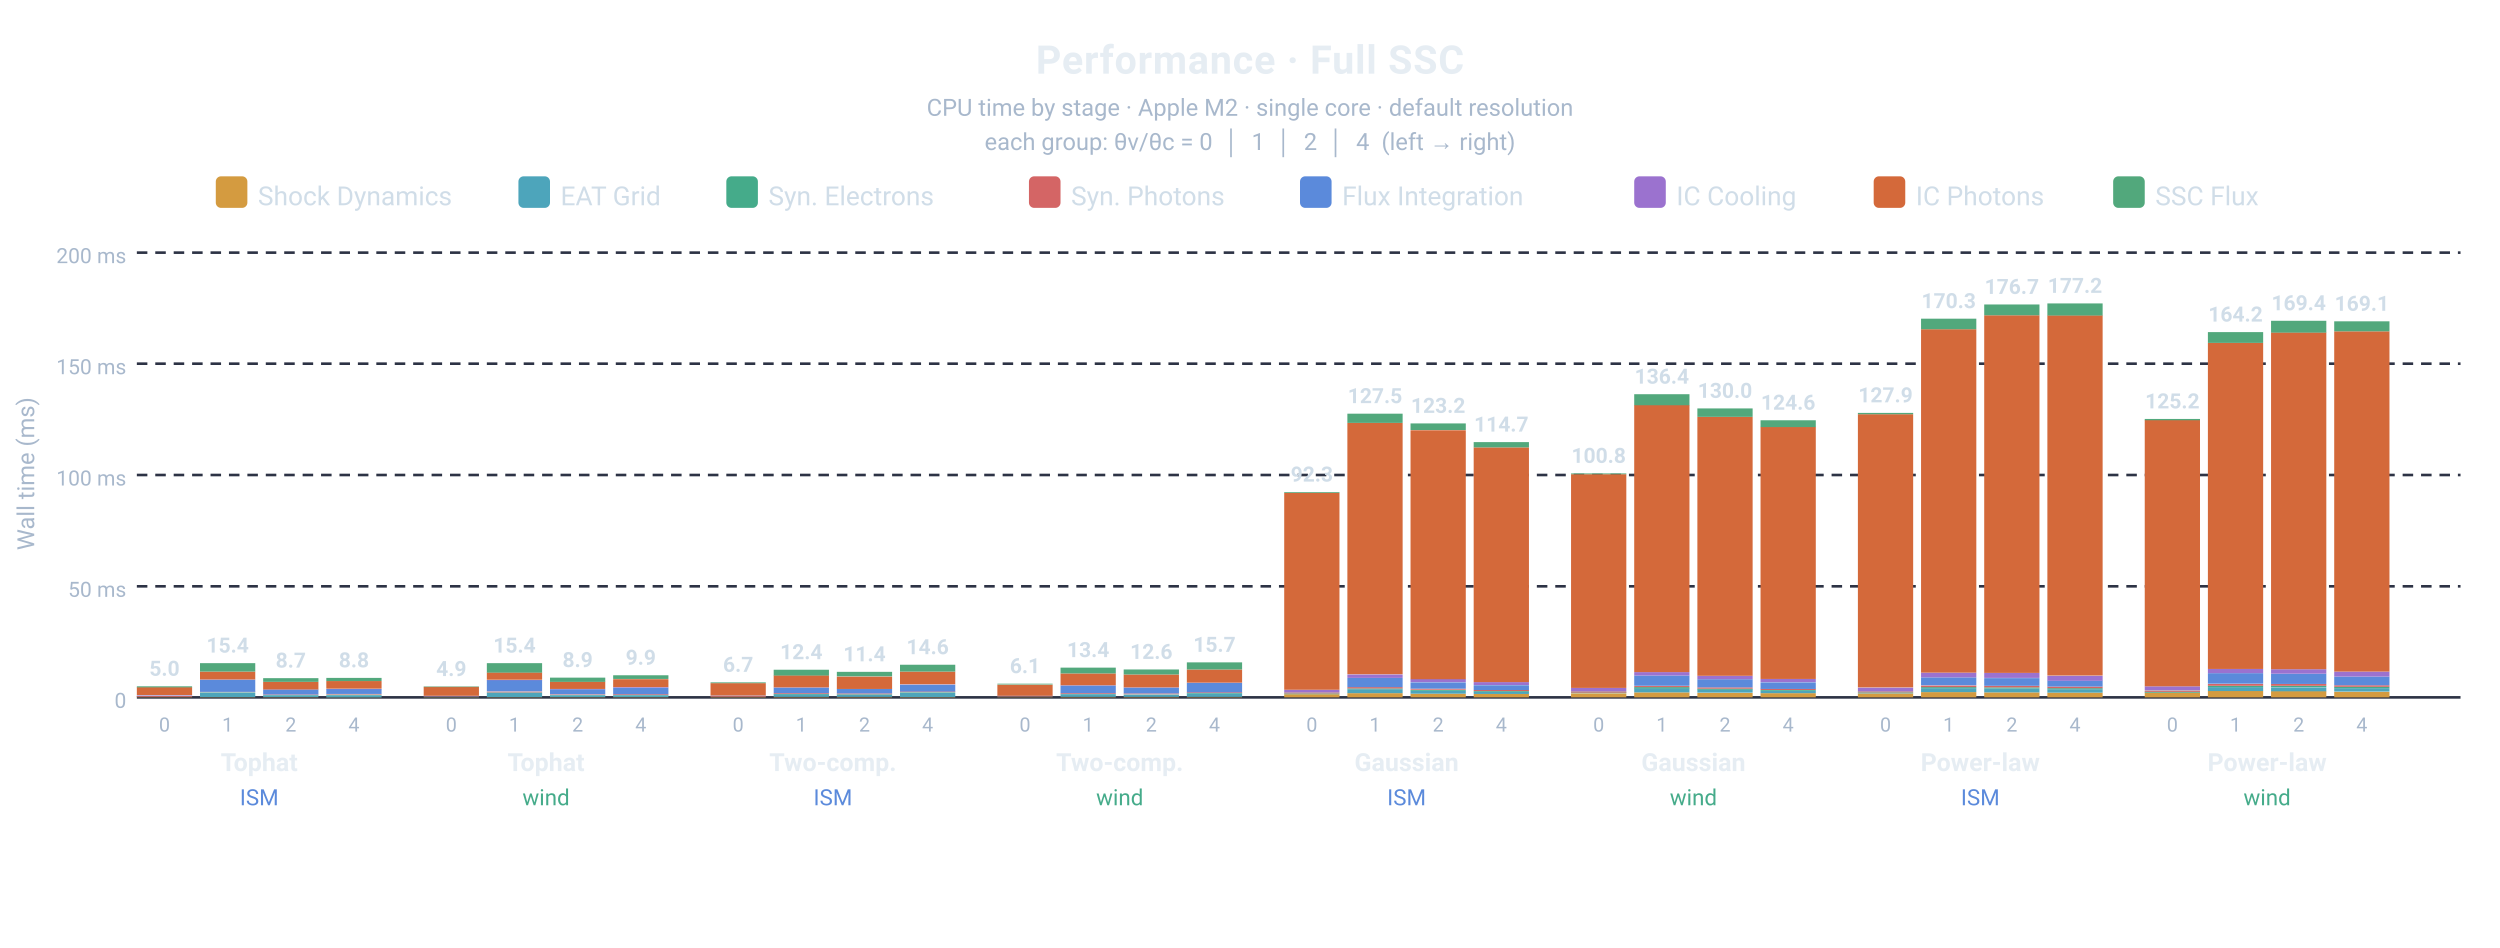
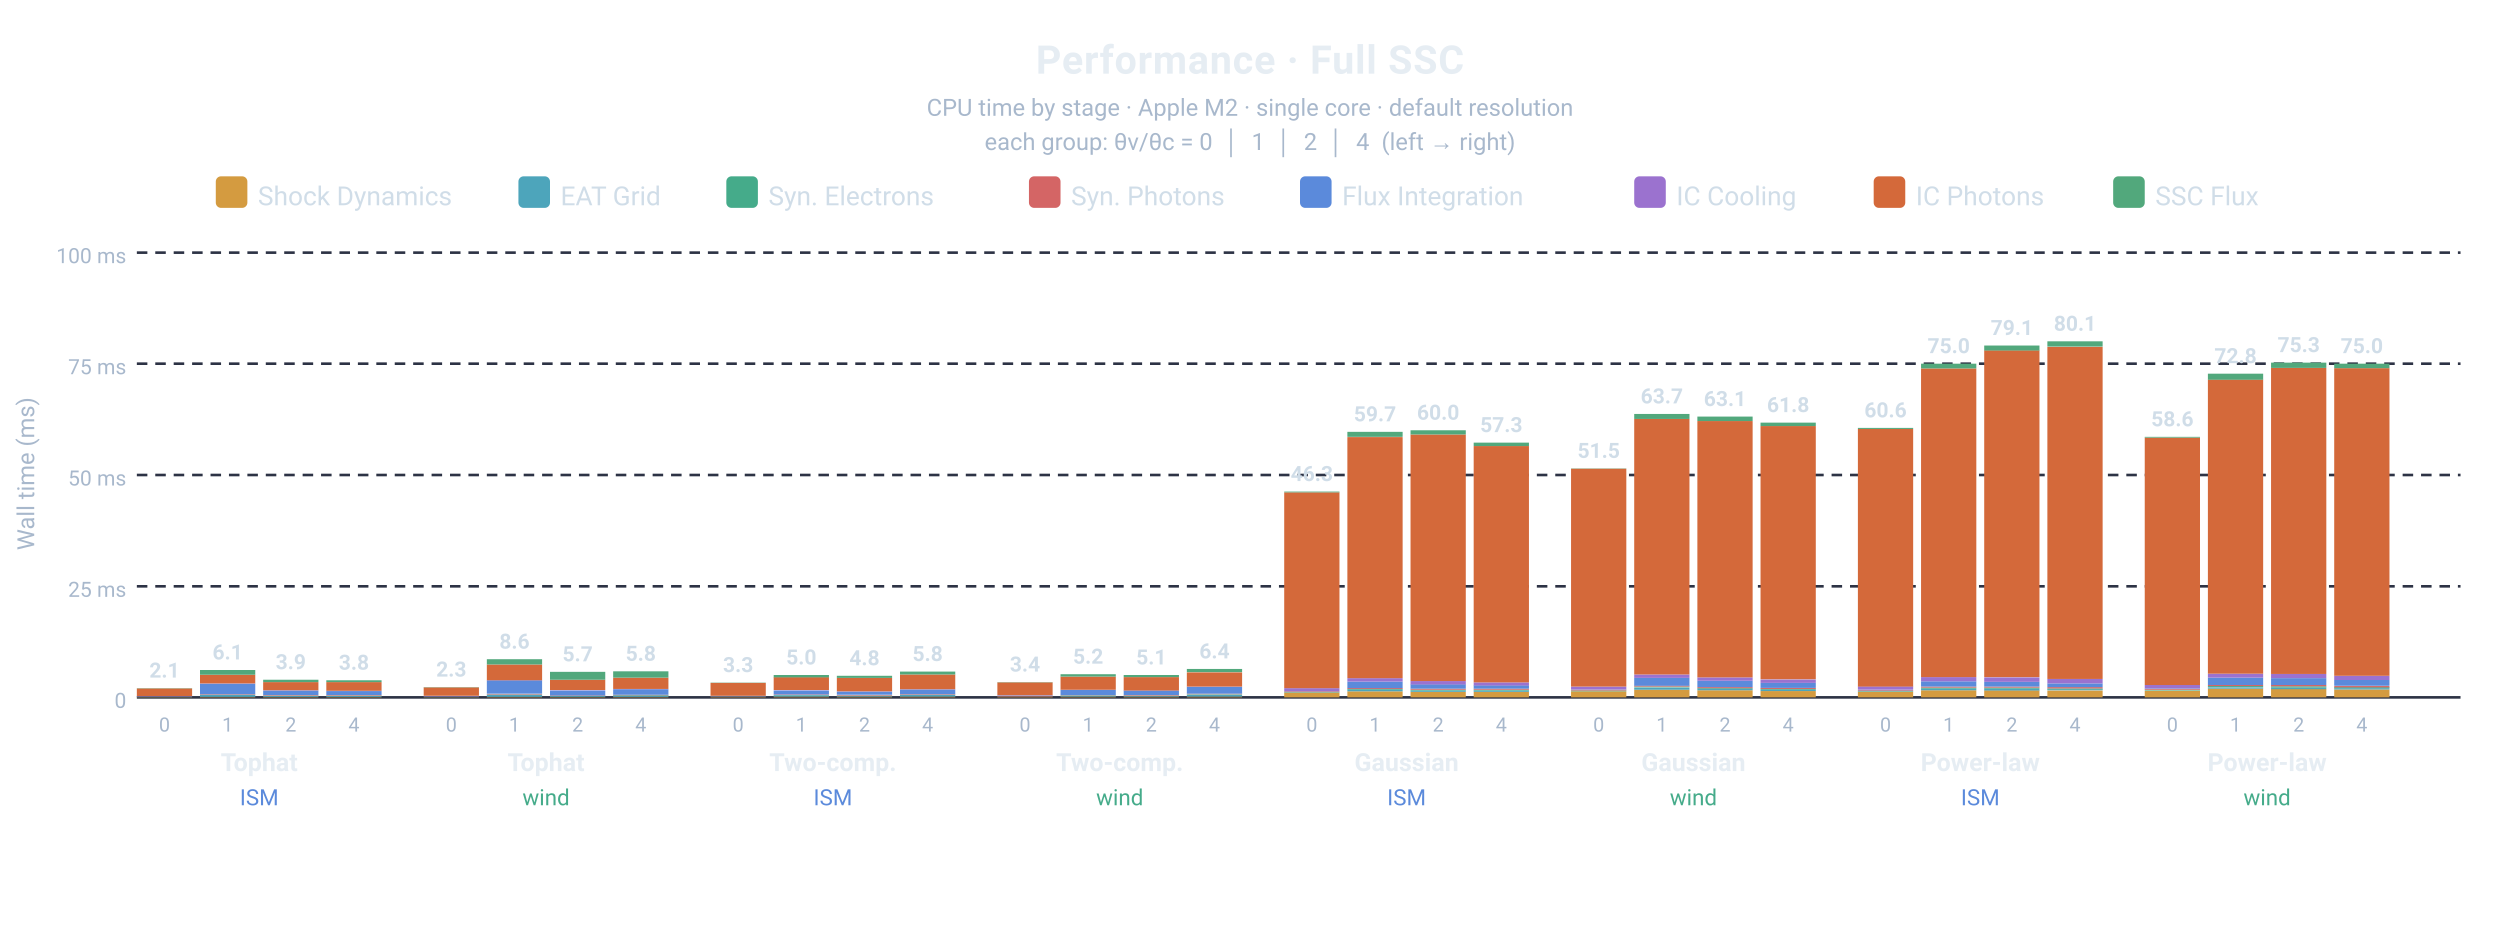
<svg xmlns="http://www.w3.org/2000/svg" viewBox="0 0 950 360" font-family="-apple-system, 'Segoe UI', Roboto, 'Helvetica Neue', Arial, sans-serif">
  <style>
    .cp { fill: #E6EDF3; }
    .cs { fill: #A8B8CC; }
    .cb { fill: #D0DDE8; }
    .mi { fill: #5B8ADB; }
    .mw { fill: #45AB8A; }
    .gl { stroke: #2D3345; fill: none; }
  </style>
  <rect width="950" height="360" fill="transparent" rx="12" />
  <text x="475" y="28" text-anchor="middle" font-size="15" font-weight="700" class="cp" letter-spacing="0.3">Performance · Full SSC</text>
  <text x="475" y="44" text-anchor="middle" font-size="9" class="cs">CPU time by stage · Apple M2 · single core · default resolution</text>
  <text x="475" y="57" text-anchor="middle" font-size="9" class="cs">each group: θv/θc = 0 │ 1 │ 2 │ 4 (left → right)</text>
  <rect x="82" y="67" width="12" height="12" rx="2" fill="#D49B40" />
  <text x="98" y="78" font-size="10" class="cb">Shock Dynamics</text>
  <rect x="197" y="67" width="12" height="12" rx="2" fill="#4DA5BB" />
  <text x="213" y="78" font-size="10" class="cb">EAT Grid</text>
  <rect x="276" y="67" width="12" height="12" rx="2" fill="#45AB8A" />
  <text x="292" y="78" font-size="10" class="cb">Syn. Electrons</text>
  <rect x="391" y="67" width="12" height="12" rx="2" fill="#D46565" />
  <text x="407" y="78" font-size="10" class="cb">Syn. Photons</text>
  <rect x="494" y="67" width="12" height="12" rx="2" fill="#5B8ADB" />
  <text x="510" y="78" font-size="10" class="cb">Flux Integration</text>
  <rect x="621" y="67" width="12" height="12" rx="2" fill="#9B72CF" />
  <text x="637" y="78" font-size="10" class="cb">IC Cooling</text>
  <rect x="712" y="67" width="12" height="12" rx="2" fill="#D4693A" />
  <text x="728" y="78" font-size="10" class="cb">IC Photons</text>
  <rect x="803" y="67" width="12" height="12" rx="2" fill="#52A87C" />
  <text x="819" y="78" font-size="10" class="cb">SSC Flux</text>
  <line x1="52" y1="265" x2="935" y2="265" class="gl" stroke-width="1" />
  <line x1="52" y1="222.8" x2="935" y2="222.8" class="gl" stroke-width="1" stroke-dasharray="4,3" />
-   <text x="48" y="226.8" text-anchor="end" font-size="8" class="cs">50 ms</text>
+   <text x="48" y="226.8" text-anchor="end" font-size="8" class="cs">25 ms</text>
  <line x1="52" y1="180.5" x2="935" y2="180.5" class="gl" stroke-width="1" stroke-dasharray="4,3" />
-   <text x="48" y="184.5" text-anchor="end" font-size="8" class="cs">100 ms</text>
+   <text x="48" y="184.5" text-anchor="end" font-size="8" class="cs">50 ms</text>
  <line x1="52" y1="138.2" x2="935" y2="138.2" class="gl" stroke-width="1" stroke-dasharray="4,3" />
-   <text x="48" y="142.2" text-anchor="end" font-size="8" class="cs">150 ms</text>
+   <text x="48" y="142.2" text-anchor="end" font-size="8" class="cs">75 ms</text>
  <line x1="52" y1="96.0" x2="935" y2="96.0" class="gl" stroke-width="1" stroke-dasharray="4,3" />
-   <text x="48" y="100.0" text-anchor="end" font-size="8" class="cs">200 ms</text>
+   <text x="48" y="100.0" text-anchor="end" font-size="8" class="cs">100 ms</text>
  <text x="48" y="269" text-anchor="end" font-size="8" class="cs">0</text>
  <rect x="52.0" y="264.9" width="21" height="0.1" fill="#D49B40" />
  <rect x="52.0" y="264.9" width="21" height="0.0" fill="#4DA5BB" />
-   <rect x="52.0" y="264.7" width="21" height="0.1" fill="#45AB8A" />
-   <rect x="52.0" y="264.4" width="21" height="0.4" fill="#D46565" />
-   <rect x="52.0" y="264.3" width="21" height="0.1" fill="#5B8ADB" />
-   <rect x="52.0" y="264.2" width="21" height="0.1" fill="#9B72CF" />
-   <rect x="52.0" y="261.1" width="21" height="3.0" fill="#D4693A" />
-   <rect x="52.0" y="260.8" width="21" height="0.4" fill="#52A87C" />
-   <text x="62.5" y="256.8" text-anchor="middle" font-size="8" font-weight="600" class="cb">5.0</text>
-   <rect x="76.0" y="264.9" width="21" height="0.1" fill="#D49B40" />
-   <rect x="76.0" y="263.2" width="21" height="1.7" fill="#4DA5BB" />
-   <rect x="76.0" y="263.1" width="21" height="0.1" fill="#45AB8A" />
-   <rect x="76.0" y="262.8" width="21" height="0.2" fill="#D46565" />
-   <rect x="76.0" y="258.3" width="21" height="4.6" fill="#5B8ADB" />
-   <rect x="76.0" y="258.2" width="21" height="0.1" fill="#9B72CF" />
-   <rect x="76.0" y="255.2" width="21" height="3.0" fill="#D4693A" />
-   <rect x="76.0" y="252.0" width="21" height="3.2" fill="#52A87C" />
-   <text x="86.5" y="248.0" text-anchor="middle" font-size="8" font-weight="600" class="cb">15.4</text>
-   <rect x="100.0" y="264.9" width="21" height="0.1" fill="#D49B40" />
-   <rect x="100.0" y="264.2" width="21" height="0.7" fill="#4DA5BB" />
-   <rect x="100.0" y="264.1" width="21" height="0.1" fill="#45AB8A" />
-   <rect x="100.0" y="263.9" width="21" height="0.2" fill="#D46565" />
-   <rect x="100.0" y="262.0" width="21" height="1.9" fill="#5B8ADB" />
-   <rect x="100.0" y="262.0" width="21" height="0.1" fill="#9B72CF" />
-   <rect x="100.0" y="259.1" width="21" height="2.9" fill="#D4693A" />
-   <rect x="100.0" y="257.7" width="21" height="1.4" fill="#52A87C" />
-   <text x="110.5" y="253.7" text-anchor="middle" font-size="8" font-weight="600" class="cb">8.7</text>
-   <rect x="124.0" y="264.9" width="21" height="0.1" fill="#D49B40" />
-   <rect x="124.0" y="264.2" width="21" height="0.8" fill="#4DA5BB" />
-   <rect x="124.0" y="264.0" width="21" height="0.2" fill="#45AB8A" />
-   <rect x="124.0" y="263.7" width="21" height="0.2" fill="#D46565" />
-   <rect x="124.0" y="261.8" width="21" height="1.9" fill="#5B8ADB" />
-   <rect x="124.0" y="261.8" width="21" height="0.1" fill="#9B72CF" />
-   <rect x="124.0" y="258.8" width="21" height="2.9" fill="#D4693A" />
-   <rect x="124.0" y="257.6" width="21" height="1.2" fill="#52A87C" />
-   <text x="134.5" y="253.6" text-anchor="middle" font-size="8" font-weight="600" class="cb">8.8</text>
+   <rect x="52.0" y="264.8" width="21" height="0.1" fill="#45AB8A" />
+   <rect x="52.0" y="264.7" width="21" height="0.1" fill="#D46565" />
+   <rect x="52.0" y="264.6" width="21" height="0.1" fill="#5B8ADB" />
+   <rect x="52.0" y="264.5" width="21" height="0.1" fill="#9B72CF" />
+   <rect x="52.0" y="261.6" width="21" height="2.9" fill="#D4693A" />
+   <rect x="52.0" y="261.5" width="21" height="0.1" fill="#52A87C" />
+   <text x="62.5" y="257.5" text-anchor="middle" font-size="8" font-weight="600" class="cb">2.1</text>
+   <rect x="76.0" y="264.8" width="21" height="0.2" fill="#D49B40" />
+   <rect x="76.0" y="264.1" width="21" height="0.7" fill="#4DA5BB" />
+   <rect x="76.0" y="264.0" width="21" height="0.1" fill="#45AB8A" />
+   <rect x="76.0" y="263.8" width="21" height="0.2" fill="#D46565" />
+   <rect x="76.0" y="259.8" width="21" height="4.0" fill="#5B8ADB" />
+   <rect x="76.0" y="259.7" width="21" height="0.1" fill="#9B72CF" />
+   <rect x="76.0" y="256.4" width="21" height="3.3" fill="#D4693A" />
+   <rect x="76.0" y="254.6" width="21" height="1.8" fill="#52A87C" />
+   <text x="86.5" y="250.6" text-anchor="middle" font-size="8" font-weight="600" class="cb">6.1</text>
+   <rect x="100.0" y="264.8" width="21" height="0.2" fill="#D49B40" />
+   <rect x="100.0" y="264.4" width="21" height="0.4" fill="#4DA5BB" />
+   <rect x="100.0" y="264.3" width="21" height="0.1" fill="#45AB8A" />
+   <rect x="100.0" y="264.1" width="21" height="0.2" fill="#D46565" />
+   <rect x="100.0" y="262.4" width="21" height="1.7" fill="#5B8ADB" />
+   <rect x="100.0" y="262.3" width="21" height="0.1" fill="#9B72CF" />
+   <rect x="100.0" y="259.2" width="21" height="3.1" fill="#D4693A" />
+   <rect x="100.0" y="258.3" width="21" height="0.9" fill="#52A87C" />
+   <text x="110.5" y="254.3" text-anchor="middle" font-size="8" font-weight="600" class="cb">3.9</text>
+   <rect x="124.0" y="264.8" width="21" height="0.2" fill="#D49B40" />
+   <rect x="124.0" y="264.4" width="21" height="0.4" fill="#4DA5BB" />
+   <rect x="124.0" y="264.3" width="21" height="0.1" fill="#45AB8A" />
+   <rect x="124.0" y="264.1" width="21" height="0.2" fill="#D46565" />
+   <rect x="124.0" y="262.6" width="21" height="1.5" fill="#5B8ADB" />
+   <rect x="124.0" y="262.5" width="21" height="0.1" fill="#9B72CF" />
+   <rect x="124.0" y="259.2" width="21" height="3.3" fill="#D4693A" />
+   <rect x="124.0" y="258.5" width="21" height="0.7" fill="#52A87C" />
+   <text x="134.5" y="254.5" text-anchor="middle" font-size="8" font-weight="600" class="cb">3.8</text>
  <rect x="161.0" y="264.9" width="21" height="0.1" fill="#D49B40" />
  <rect x="161.0" y="264.9" width="21" height="0.0" fill="#4DA5BB" />
  <rect x="161.0" y="264.8" width="21" height="0.1" fill="#45AB8A" />
-   <rect x="161.0" y="264.6" width="21" height="0.2" fill="#D46565" />
+   <rect x="161.0" y="264.6" width="21" height="0.1" fill="#D46565" />
  <rect x="161.0" y="264.5" width="21" height="0.1" fill="#5B8ADB" />
-   <rect x="161.0" y="264.4" width="21" height="0.1" fill="#9B72CF" />
-   <rect x="161.0" y="261.0" width="21" height="3.4" fill="#D4693A" />
-   <rect x="161.0" y="260.9" width="21" height="0.2" fill="#52A87C" />
-   <text x="171.5" y="256.9" text-anchor="middle" font-size="8" font-weight="600" class="cb">4.9</text>
-   <rect x="185.0" y="264.9" width="21" height="0.1" fill="#D49B40" />
-   <rect x="185.0" y="263.2" width="21" height="1.7" fill="#4DA5BB" />
-   <rect x="185.0" y="263.0" width="21" height="0.1" fill="#45AB8A" />
-   <rect x="185.0" y="262.8" width="21" height="0.3" fill="#D46565" />
-   <rect x="185.0" y="258.4" width="21" height="4.3" fill="#5B8ADB" />
+   <rect x="161.0" y="264.5" width="21" height="0.1" fill="#9B72CF" />
+   <rect x="161.0" y="261.2" width="21" height="3.2" fill="#D4693A" />
+   <rect x="161.0" y="261.1" width="21" height="0.1" fill="#52A87C" />
+   <text x="171.5" y="257.1" text-anchor="middle" font-size="8" font-weight="600" class="cb">2.3</text>
+   <rect x="185.0" y="264.8" width="21" height="0.2" fill="#D49B40" />
+   <rect x="185.0" y="264.0" width="21" height="0.8" fill="#4DA5BB" />
+   <rect x="185.0" y="263.8" width="21" height="0.1" fill="#45AB8A" />
+   <rect x="185.0" y="263.7" width="21" height="0.2" fill="#D46565" />
+   <rect x="185.0" y="258.5" width="21" height="5.1" fill="#5B8ADB" />
  <rect x="185.0" y="258.4" width="21" height="0.1" fill="#9B72CF" />
-   <rect x="185.0" y="255.5" width="21" height="2.8" fill="#D4693A" />
-   <rect x="185.0" y="252.0" width="21" height="3.6" fill="#52A87C" />
-   <text x="195.5" y="248.0" text-anchor="middle" font-size="8" font-weight="600" class="cb">15.4</text>
-   <rect x="209.0" y="264.9" width="21" height="0.1" fill="#D49B40" />
-   <rect x="209.0" y="264.2" width="21" height="0.7" fill="#4DA5BB" />
-   <rect x="209.0" y="264.1" width="21" height="0.1" fill="#45AB8A" />
-   <rect x="209.0" y="263.8" width="21" height="0.2" fill="#D46565" />
-   <rect x="209.0" y="261.9" width="21" height="1.9" fill="#5B8ADB" />
-   <rect x="209.0" y="261.9" width="21" height="0.1" fill="#9B72CF" />
-   <rect x="209.0" y="259.0" width="21" height="2.8" fill="#D4693A" />
-   <rect x="209.0" y="257.5" width="21" height="1.6" fill="#52A87C" />
-   <text x="219.5" y="253.5" text-anchor="middle" font-size="8" font-weight="600" class="cb">8.9</text>
-   <rect x="233.0" y="264.9" width="21" height="0.1" fill="#D49B40" />
-   <rect x="233.0" y="264.2" width="21" height="0.7" fill="#4DA5BB" />
-   <rect x="233.0" y="264.1" width="21" height="0.1" fill="#45AB8A" />
-   <rect x="233.0" y="263.8" width="21" height="0.3" fill="#D46565" />
-   <rect x="233.0" y="261.3" width="21" height="2.5" fill="#5B8ADB" />
-   <rect x="233.0" y="261.1" width="21" height="0.2" fill="#9B72CF" />
-   <rect x="233.0" y="258.1" width="21" height="3.0" fill="#D4693A" />
-   <rect x="233.0" y="256.6" width="21" height="1.4" fill="#52A87C" />
-   <text x="243.5" y="252.6" text-anchor="middle" font-size="8" font-weight="600" class="cb">9.9</text>
+   <rect x="185.0" y="252.5" width="21" height="6.0" fill="#D4693A" />
+   <rect x="185.0" y="250.5" width="21" height="2.0" fill="#52A87C" />
+   <text x="195.5" y="246.5" text-anchor="middle" font-size="8" font-weight="600" class="cb">8.6</text>
+   <rect x="209.0" y="264.8" width="21" height="0.2" fill="#D49B40" />
+   <rect x="209.0" y="264.5" width="21" height="0.3" fill="#4DA5BB" />
+   <rect x="209.0" y="264.4" width="21" height="0.1" fill="#45AB8A" />
+   <rect x="209.0" y="264.2" width="21" height="0.2" fill="#D46565" />
+   <rect x="209.0" y="262.4" width="21" height="1.9" fill="#5B8ADB" />
+   <rect x="209.0" y="262.3" width="21" height="0.1" fill="#9B72CF" />
+   <rect x="209.0" y="258.3" width="21" height="3.9" fill="#D4693A" />
+   <rect x="209.0" y="255.3" width="21" height="3.0" fill="#52A87C" />
+   <text x="219.5" y="251.3" text-anchor="middle" font-size="8" font-weight="600" class="cb">5.7</text>
+   <rect x="233.0" y="264.8" width="21" height="0.2" fill="#D49B40" />
+   <rect x="233.0" y="264.3" width="21" height="0.5" fill="#4DA5BB" />
+   <rect x="233.0" y="264.2" width="21" height="0.2" fill="#45AB8A" />
+   <rect x="233.0" y="264.0" width="21" height="0.2" fill="#D46565" />
+   <rect x="233.0" y="261.9" width="21" height="2.1" fill="#5B8ADB" />
+   <rect x="233.0" y="261.8" width="21" height="0.1" fill="#9B72CF" />
+   <rect x="233.0" y="257.5" width="21" height="4.3" fill="#D4693A" />
+   <rect x="233.0" y="255.1" width="21" height="2.4" fill="#52A87C" />
+   <text x="243.5" y="251.1" text-anchor="middle" font-size="8" font-weight="600" class="cb">5.8</text>
  <rect x="270.0" y="264.8" width="21" height="0.2" fill="#D49B40" />
  <rect x="270.0" y="264.8" width="21" height="0.0" fill="#4DA5BB" />
  <rect x="270.0" y="264.7" width="21" height="0.1" fill="#45AB8A" />
-   <rect x="270.0" y="264.5" width="21" height="0.3" fill="#D46565" />
-   <rect x="270.0" y="264.4" width="21" height="0.1" fill="#5B8ADB" />
-   <rect x="270.0" y="264.3" width="21" height="0.1" fill="#9B72CF" />
-   <rect x="270.0" y="259.6" width="21" height="4.7" fill="#D4693A" />
-   <rect x="270.0" y="259.3" width="21" height="0.3" fill="#52A87C" />
-   <text x="280.5" y="255.3" text-anchor="middle" font-size="8" font-weight="600" class="cb">6.7</text>
-   <rect x="294.0" y="264.8" width="21" height="0.2" fill="#D49B40" />
-   <rect x="294.0" y="263.8" width="21" height="1.0" fill="#4DA5BB" />
-   <rect x="294.0" y="263.7" width="21" height="0.2" fill="#45AB8A" />
-   <rect x="294.0" y="263.4" width="21" height="0.3" fill="#D46565" />
-   <rect x="294.0" y="261.3" width="21" height="2.1" fill="#5B8ADB" />
-   <rect x="294.0" y="261.2" width="21" height="0.1" fill="#9B72CF" />
-   <rect x="294.0" y="256.6" width="21" height="4.6" fill="#D4693A" />
-   <rect x="294.0" y="254.5" width="21" height="2.2" fill="#52A87C" />
-   <text x="304.5" y="250.5" text-anchor="middle" font-size="8" font-weight="600" class="cb">12.4</text>
-   <rect x="318.0" y="264.8" width="21" height="0.2" fill="#D49B40" />
-   <rect x="318.0" y="264.0" width="21" height="0.8" fill="#4DA5BB" />
-   <rect x="318.0" y="263.8" width="21" height="0.2" fill="#45AB8A" />
-   <rect x="318.0" y="263.5" width="21" height="0.3" fill="#D46565" />
-   <rect x="318.0" y="261.8" width="21" height="1.7" fill="#5B8ADB" />
-   <rect x="318.0" y="261.7" width="21" height="0.1" fill="#9B72CF" />
-   <rect x="318.0" y="257.1" width="21" height="4.7" fill="#D4693A" />
-   <rect x="318.0" y="255.3" width="21" height="1.7" fill="#52A87C" />
-   <text x="328.5" y="251.3" text-anchor="middle" font-size="8" font-weight="600" class="cb">11.4</text>
-   <rect x="342.0" y="264.8" width="21" height="0.2" fill="#D49B40" />
-   <rect x="342.0" y="263.3" width="21" height="1.6" fill="#4DA5BB" />
-   <rect x="342.0" y="263.1" width="21" height="0.2" fill="#45AB8A" />
-   <rect x="342.0" y="262.7" width="21" height="0.3" fill="#D46565" />
-   <rect x="342.0" y="260.2" width="21" height="2.6" fill="#5B8ADB" />
-   <rect x="342.0" y="260.0" width="21" height="0.1" fill="#9B72CF" />
-   <rect x="342.0" y="255.2" width="21" height="4.8" fill="#D4693A" />
-   <rect x="342.0" y="252.6" width="21" height="2.6" fill="#52A87C" />
-   <text x="352.5" y="248.6" text-anchor="middle" font-size="8" font-weight="600" class="cb">14.6</text>
-   <rect x="379.0" y="264.9" width="21" height="0.1" fill="#D49B40" />
+   <rect x="270.0" y="264.6" width="21" height="0.1" fill="#D46565" />
+   <rect x="270.0" y="264.5" width="21" height="0.1" fill="#5B8ADB" />
+   <rect x="270.0" y="264.4" width="21" height="0.1" fill="#9B72CF" />
+   <rect x="270.0" y="259.5" width="21" height="4.9" fill="#D4693A" />
+   <rect x="270.0" y="259.4" width="21" height="0.1" fill="#52A87C" />
+   <text x="280.5" y="255.4" text-anchor="middle" font-size="8" font-weight="600" class="cb">3.3</text>
+   <rect x="294.0" y="264.7" width="21" height="0.3" fill="#D49B40" />
+   <rect x="294.0" y="264.2" width="21" height="0.5" fill="#4DA5BB" />
+   <rect x="294.0" y="264.1" width="21" height="0.1" fill="#45AB8A" />
+   <rect x="294.0" y="263.9" width="21" height="0.2" fill="#D46565" />
+   <rect x="294.0" y="262.4" width="21" height="1.5" fill="#5B8ADB" />
+   <rect x="294.0" y="262.3" width="21" height="0.1" fill="#9B72CF" />
+   <rect x="294.0" y="257.3" width="21" height="4.9" fill="#D4693A" />
+   <rect x="294.0" y="256.5" width="21" height="0.9" fill="#52A87C" />
+   <text x="304.5" y="252.5" text-anchor="middle" font-size="8" font-weight="600" class="cb">5.0</text>
+   <rect x="318.0" y="264.7" width="21" height="0.3" fill="#D49B40" />
+   <rect x="318.0" y="264.4" width="21" height="0.3" fill="#4DA5BB" />
+   <rect x="318.0" y="264.2" width="21" height="0.1" fill="#45AB8A" />
+   <rect x="318.0" y="264.1" width="21" height="0.2" fill="#D46565" />
+   <rect x="318.0" y="262.8" width="21" height="1.2" fill="#5B8ADB" />
+   <rect x="318.0" y="262.7" width="21" height="0.1" fill="#9B72CF" />
+   <rect x="318.0" y="257.6" width="21" height="5.1" fill="#D4693A" />
+   <rect x="318.0" y="256.8" width="21" height="0.8" fill="#52A87C" />
+   <text x="328.5" y="252.8" text-anchor="middle" font-size="8" font-weight="600" class="cb">4.8</text>
+   <rect x="342.0" y="264.7" width="21" height="0.3" fill="#D49B40" />
+   <rect x="342.0" y="264.1" width="21" height="0.6" fill="#4DA5BB" />
+   <rect x="342.0" y="264.0" width="21" height="0.1" fill="#45AB8A" />
+   <rect x="342.0" y="263.8" width="21" height="0.2" fill="#D46565" />
+   <rect x="342.0" y="262.0" width="21" height="1.8" fill="#5B8ADB" />
+   <rect x="342.0" y="261.9" width="21" height="0.1" fill="#9B72CF" />
+   <rect x="342.0" y="256.3" width="21" height="5.6" fill="#D4693A" />
+   <rect x="342.0" y="255.2" width="21" height="1.1" fill="#52A87C" />
+   <text x="352.5" y="251.2" text-anchor="middle" font-size="8" font-weight="600" class="cb">5.8</text>
+   <rect x="379.0" y="264.8" width="21" height="0.2" fill="#D49B40" />
  <rect x="379.0" y="264.8" width="21" height="0.0" fill="#4DA5BB" />
-   <rect x="379.0" y="264.7" width="21" height="0.1" fill="#45AB8A" />
+   <rect x="379.0" y="264.6" width="21" height="0.1" fill="#45AB8A" />
  <rect x="379.0" y="264.5" width="21" height="0.2" fill="#D46565" />
-   <rect x="379.0" y="264.4" width="21" height="0.1" fill="#5B8ADB" />
-   <rect x="379.0" y="264.3" width="21" height="0.1" fill="#9B72CF" />
-   <rect x="379.0" y="260.2" width="21" height="4.2" fill="#D4693A" />
-   <rect x="379.0" y="259.8" width="21" height="0.3" fill="#52A87C" />
-   <text x="389.5" y="255.8" text-anchor="middle" font-size="8" font-weight="600" class="cb">6.1</text>
-   <rect x="403.0" y="264.8" width="21" height="0.2" fill="#D49B40" />
-   <rect x="403.0" y="263.8" width="21" height="1.0" fill="#4DA5BB" />
-   <rect x="403.0" y="263.7" width="21" height="0.1" fill="#45AB8A" />
-   <rect x="403.0" y="263.4" width="21" height="0.3" fill="#D46565" />
-   <rect x="403.0" y="260.5" width="21" height="2.9" fill="#5B8ADB" />
-   <rect x="403.0" y="260.4" width="21" height="0.1" fill="#9B72CF" />
-   <rect x="403.0" y="255.9" width="21" height="4.5" fill="#D4693A" />
-   <rect x="403.0" y="253.7" width="21" height="2.2" fill="#52A87C" />
-   <text x="413.5" y="249.7" text-anchor="middle" font-size="8" font-weight="600" class="cb">13.4</text>
-   <rect x="427.0" y="264.8" width="21" height="0.2" fill="#D49B40" />
-   <rect x="427.0" y="264.0" width="21" height="0.8" fill="#4DA5BB" />
-   <rect x="427.0" y="263.8" width="21" height="0.1" fill="#45AB8A" />
-   <rect x="427.0" y="263.5" width="21" height="0.3" fill="#D46565" />
-   <rect x="427.0" y="261.3" width="21" height="2.2" fill="#5B8ADB" />
-   <rect x="427.0" y="261.2" width="21" height="0.1" fill="#9B72CF" />
-   <rect x="427.0" y="256.3" width="21" height="4.9" fill="#D4693A" />
-   <rect x="427.0" y="254.4" width="21" height="1.9" fill="#52A87C" />
-   <text x="437.5" y="250.4" text-anchor="middle" font-size="8" font-weight="600" class="cb">12.6</text>
-   <rect x="451.0" y="264.8" width="21" height="0.2" fill="#D49B40" />
-   <rect x="451.0" y="263.5" width="21" height="1.3" fill="#4DA5BB" />
-   <rect x="451.0" y="263.4" width="21" height="0.2" fill="#45AB8A" />
-   <rect x="451.0" y="263.0" width="21" height="0.3" fill="#D46565" />
-   <rect x="451.0" y="259.5" width="21" height="3.6" fill="#5B8ADB" />
-   <rect x="451.0" y="259.4" width="21" height="0.1" fill="#9B72CF" />
-   <rect x="451.0" y="254.4" width="21" height="5.0" fill="#D4693A" />
-   <rect x="451.0" y="251.7" width="21" height="2.7" fill="#52A87C" />
-   <text x="461.5" y="247.7" text-anchor="middle" font-size="8" font-weight="600" class="cb">15.7</text>
-   <rect x="488.0" y="263.8" width="21" height="1.2" fill="#D49B40" />
-   <rect x="488.0" y="263.8" width="21" height="0.0" fill="#4DA5BB" />
-   <rect x="488.0" y="263.5" width="21" height="0.3" fill="#45AB8A" />
-   <rect x="488.0" y="263.1" width="21" height="0.4" fill="#D46565" />
-   <rect x="488.0" y="263.0" width="21" height="0.1" fill="#5B8ADB" />
-   <rect x="488.0" y="262.1" width="21" height="0.9" fill="#9B72CF" />
-   <rect x="488.0" y="187.3" width="21" height="74.8" fill="#D4693A" />
-   <rect x="488.0" y="187.0" width="21" height="0.3" fill="#52A87C" />
-   <text x="498.5" y="183.0" text-anchor="middle" font-size="8" font-weight="600" class="cb">92.3</text>
-   <rect x="512.0" y="263.4" width="21" height="1.6" fill="#D49B40" />
-   <rect x="512.0" y="261.9" width="21" height="1.5" fill="#4DA5BB" />
-   <rect x="512.0" y="261.6" width="21" height="0.3" fill="#45AB8A" />
-   <rect x="512.0" y="261.1" width="21" height="0.5" fill="#D46565" />
-   <rect x="512.0" y="257.6" width="21" height="3.5" fill="#5B8ADB" />
-   <rect x="512.0" y="256.3" width="21" height="1.3" fill="#9B72CF" />
-   <rect x="512.0" y="160.7" width="21" height="95.5" fill="#D4693A" />
-   <rect x="512.0" y="157.2" width="21" height="3.5" fill="#52A87C" />
-   <text x="522.5" y="153.2" text-anchor="middle" font-size="8" font-weight="600" class="cb">127.5</text>
-   <rect x="536.0" y="263.6" width="21" height="1.4" fill="#D49B40" />
-   <rect x="536.0" y="262.5" width="21" height="1.1" fill="#4DA5BB" />
-   <rect x="536.0" y="262.2" width="21" height="0.3" fill="#45AB8A" />
+   <rect x="379.0" y="264.3" width="21" height="0.2" fill="#5B8ADB" />
+   <rect x="379.0" y="264.2" width="21" height="0.1" fill="#9B72CF" />
+   <rect x="379.0" y="259.3" width="21" height="4.9" fill="#D4693A" />
+   <rect x="379.0" y="259.2" width="21" height="0.1" fill="#52A87C" />
+   <text x="389.5" y="255.2" text-anchor="middle" font-size="8" font-weight="600" class="cb">3.4</text>
+   <rect x="403.0" y="264.7" width="21" height="0.3" fill="#D49B40" />
+   <rect x="403.0" y="264.3" width="21" height="0.4" fill="#4DA5BB" />
+   <rect x="403.0" y="264.2" width="21" height="0.1" fill="#45AB8A" />
+   <rect x="403.0" y="264.1" width="21" height="0.1" fill="#D46565" />
+   <rect x="403.0" y="262.2" width="21" height="1.9" fill="#5B8ADB" />
+   <rect x="403.0" y="262.1" width="21" height="0.1" fill="#9B72CF" />
+   <rect x="403.0" y="257.1" width="21" height="5.0" fill="#D4693A" />
+   <rect x="403.0" y="256.2" width="21" height="0.9" fill="#52A87C" />
+   <text x="413.5" y="252.2" text-anchor="middle" font-size="8" font-weight="600" class="cb">5.2</text>
+   <rect x="427.0" y="264.7" width="21" height="0.3" fill="#D49B40" />
+   <rect x="427.0" y="264.4" width="21" height="0.3" fill="#4DA5BB" />
+   <rect x="427.0" y="264.3" width="21" height="0.1" fill="#45AB8A" />
+   <rect x="427.0" y="264.1" width="21" height="0.2" fill="#D46565" />
+   <rect x="427.0" y="262.4" width="21" height="1.7" fill="#5B8ADB" />
+   <rect x="427.0" y="262.3" width="21" height="0.1" fill="#9B72CF" />
+   <rect x="427.0" y="257.3" width="21" height="5.1" fill="#D4693A" />
+   <rect x="427.0" y="256.5" width="21" height="0.8" fill="#52A87C" />
+   <text x="437.5" y="252.5" text-anchor="middle" font-size="8" font-weight="600" class="cb">5.1</text>
+   <rect x="451.0" y="264.7" width="21" height="0.3" fill="#D49B40" />
+   <rect x="451.0" y="264.1" width="21" height="0.6" fill="#4DA5BB" />
+   <rect x="451.0" y="263.9" width="21" height="0.2" fill="#45AB8A" />
+   <rect x="451.0" y="263.6" width="21" height="0.2" fill="#D46565" />
+   <rect x="451.0" y="261.0" width="21" height="2.6" fill="#5B8ADB" />
+   <rect x="451.0" y="260.9" width="21" height="0.1" fill="#9B72CF" />
+   <rect x="451.0" y="255.5" width="21" height="5.4" fill="#D4693A" />
+   <rect x="451.0" y="254.2" width="21" height="1.2" fill="#52A87C" />
+   <text x="461.5" y="250.2" text-anchor="middle" font-size="8" font-weight="600" class="cb">6.4</text>
+   <rect x="488.0" y="263.2" width="21" height="1.8" fill="#D49B40" />
+   <rect x="488.0" y="263.2" width="21" height="0.0" fill="#4DA5BB" />
+   <rect x="488.0" y="263.0" width="21" height="0.2" fill="#45AB8A" />
+   <rect x="488.0" y="262.7" width="21" height="0.3" fill="#D46565" />
+   <rect x="488.0" y="262.6" width="21" height="0.1" fill="#5B8ADB" />
+   <rect x="488.0" y="261.5" width="21" height="1.1" fill="#9B72CF" />
+   <rect x="488.0" y="187.1" width="21" height="74.4" fill="#D4693A" />
+   <rect x="488.0" y="186.8" width="21" height="0.3" fill="#52A87C" />
+   <text x="498.5" y="182.8" text-anchor="middle" font-size="8" font-weight="600" class="cb">46.3</text>
+   <rect x="512.0" y="262.7" width="21" height="2.3" fill="#D49B40" />
+   <rect x="512.0" y="262.1" width="21" height="0.6" fill="#4DA5BB" />
+   <rect x="512.0" y="261.8" width="21" height="0.3" fill="#45AB8A" />
+   <rect x="512.0" y="261.4" width="21" height="0.4" fill="#D46565" />
+   <rect x="512.0" y="259.0" width="21" height="2.5" fill="#5B8ADB" />
+   <rect x="512.0" y="257.7" width="21" height="1.3" fill="#9B72CF" />
+   <rect x="512.0" y="166.1" width="21" height="91.6" fill="#D4693A" />
+   <rect x="512.0" y="164.1" width="21" height="1.9" fill="#52A87C" />
+   <text x="522.5" y="160.1" text-anchor="middle" font-size="8" font-weight="600" class="cb">59.7</text>
+   <rect x="536.0" y="262.9" width="21" height="2.1" fill="#D49B40" />
+   <rect x="536.0" y="262.4" width="21" height="0.5" fill="#4DA5BB" />
+   <rect x="536.0" y="262.1" width="21" height="0.3" fill="#45AB8A" />
  <rect x="536.0" y="261.7" width="21" height="0.4" fill="#D46565" />
-   <rect x="536.0" y="259.3" width="21" height="2.4" fill="#5B8ADB" />
-   <rect x="536.0" y="258.0" width="21" height="1.2" fill="#9B72CF" />
-   <rect x="536.0" y="163.5" width="21" height="94.6" fill="#D4693A" />
-   <rect x="536.0" y="160.9" width="21" height="2.5" fill="#52A87C" />
-   <text x="546.5" y="156.9" text-anchor="middle" font-size="8" font-weight="600" class="cb">123.2</text>
-   <rect x="560.0" y="263.7" width="21" height="1.3" fill="#D49B40" />
-   <rect x="560.0" y="262.9" width="21" height="0.8" fill="#4DA5BB" />
-   <rect x="560.0" y="262.6" width="21" height="0.3" fill="#45AB8A" />
-   <rect x="560.0" y="262.2" width="21" height="0.4" fill="#D46565" />
-   <rect x="560.0" y="260.4" width="21" height="1.8" fill="#5B8ADB" />
-   <rect x="560.0" y="259.2" width="21" height="1.1" fill="#9B72CF" />
-   <rect x="560.0" y="170.0" width="21" height="89.2" fill="#D4693A" />
-   <rect x="560.0" y="168.0" width="21" height="2.0" fill="#52A87C" />
-   <text x="570.5" y="164.0" text-anchor="middle" font-size="8" font-weight="600" class="cb">114.7</text>
-   <rect x="597.0" y="263.5" width="21" height="1.5" fill="#D49B40" />
-   <rect x="597.0" y="263.4" width="21" height="0.0" fill="#4DA5BB" />
-   <rect x="597.0" y="263.1" width="21" height="0.3" fill="#45AB8A" />
-   <rect x="597.0" y="262.7" width="21" height="0.5" fill="#D46565" />
-   <rect x="597.0" y="262.6" width="21" height="0.1" fill="#5B8ADB" />
-   <rect x="597.0" y="261.4" width="21" height="1.2" fill="#9B72CF" />
-   <rect x="597.0" y="180.2" width="21" height="81.2" fill="#D4693A" />
-   <rect x="597.0" y="179.9" width="21" height="0.3" fill="#52A87C" />
-   <text x="607.5" y="175.9" text-anchor="middle" font-size="8" font-weight="600" class="cb">100.8</text>
-   <rect x="621.0" y="263.1" width="21" height="1.9" fill="#D49B40" />
-   <rect x="621.0" y="261.5" width="21" height="1.6" fill="#4DA5BB" />
-   <rect x="621.0" y="261.1" width="21" height="0.5" fill="#45AB8A" />
-   <rect x="621.0" y="260.7" width="21" height="0.4" fill="#D46565" />
-   <rect x="621.0" y="256.7" width="21" height="3.9" fill="#5B8ADB" />
-   <rect x="621.0" y="255.4" width="21" height="1.3" fill="#9B72CF" />
-   <rect x="621.0" y="153.9" width="21" height="101.5" fill="#D4693A" />
-   <rect x="621.0" y="149.8" width="21" height="4.2" fill="#52A87C" />
-   <text x="631.5" y="145.8" text-anchor="middle" font-size="8" font-weight="600" class="cb">136.4</text>
-   <rect x="645.0" y="263.3" width="21" height="1.7" fill="#D49B40" />
-   <rect x="645.0" y="262.0" width="21" height="1.2" fill="#4DA5BB" />
-   <rect x="645.0" y="261.7" width="21" height="0.4" fill="#45AB8A" />
-   <rect x="645.0" y="261.2" width="21" height="0.5" fill="#D46565" />
-   <rect x="645.0" y="258.1" width="21" height="3.1" fill="#5B8ADB" />
-   <rect x="645.0" y="256.8" width="21" height="1.3" fill="#9B72CF" />
-   <rect x="645.0" y="158.4" width="21" height="98.4" fill="#D4693A" />
-   <rect x="645.0" y="155.2" width="21" height="3.2" fill="#52A87C" />
-   <text x="655.5" y="151.2" text-anchor="middle" font-size="8" font-weight="600" class="cb">130.0</text>
-   <rect x="669.0" y="263.4" width="21" height="1.6" fill="#D49B40" />
-   <rect x="669.0" y="262.5" width="21" height="0.9" fill="#4DA5BB" />
-   <rect x="669.0" y="262.2" width="21" height="0.3" fill="#45AB8A" />
-   <rect x="669.0" y="261.7" width="21" height="0.5" fill="#D46565" />
-   <rect x="669.0" y="259.3" width="21" height="2.5" fill="#5B8ADB" />
-   <rect x="669.0" y="258.0" width="21" height="1.2" fill="#9B72CF" />
-   <rect x="669.0" y="162.2" width="21" height="95.8" fill="#D4693A" />
-   <rect x="669.0" y="159.7" width="21" height="2.6" fill="#52A87C" />
-   <text x="679.5" y="155.7" text-anchor="middle" font-size="8" font-weight="600" class="cb">124.6</text>
-   <rect x="706.0" y="263.5" width="21" height="1.5" fill="#D49B40" />
-   <rect x="706.0" y="263.5" width="21" height="0.1" fill="#4DA5BB" />
-   <rect x="706.0" y="263.1" width="21" height="0.3" fill="#45AB8A" />
-   <rect x="706.0" y="262.7" width="21" height="0.4" fill="#D46565" />
-   <rect x="706.0" y="262.6" width="21" height="0.1" fill="#5B8ADB" />
-   <rect x="706.0" y="261.3" width="21" height="1.3" fill="#9B72CF" />
-   <rect x="706.0" y="157.4" width="21" height="103.8" fill="#D4693A" />
-   <rect x="706.0" y="156.9" width="21" height="0.5" fill="#52A87C" />
-   <text x="716.5" y="152.9" text-anchor="middle" font-size="8" font-weight="600" class="cb">127.9</text>
-   <rect x="730.0" y="263.0" width="21" height="2.0" fill="#D49B40" />
-   <rect x="730.0" y="261.5" width="21" height="1.5" fill="#4DA5BB" />
-   <rect x="730.0" y="261.1" width="21" height="0.4" fill="#45AB8A" />
-   <rect x="730.0" y="260.5" width="21" height="0.6" fill="#D46565" />
-   <rect x="730.0" y="257.4" width="21" height="3.0" fill="#5B8ADB" />
-   <rect x="730.0" y="255.6" width="21" height="1.8" fill="#9B72CF" />
-   <rect x="730.0" y="125.1" width="21" height="130.5" fill="#D4693A" />
-   <rect x="730.0" y="121.1" width="21" height="4.0" fill="#52A87C" />
-   <text x="740.5" y="117.1" text-anchor="middle" font-size="8" font-weight="600" class="cb">170.3</text>
-   <rect x="754.0" y="263.1" width="21" height="1.9" fill="#D49B40" />
-   <rect x="754.0" y="261.6" width="21" height="1.5" fill="#4DA5BB" />
-   <rect x="754.0" y="261.2" width="21" height="0.4" fill="#45AB8A" />
-   <rect x="754.0" y="260.6" width="21" height="0.6" fill="#D46565" />
-   <rect x="754.0" y="257.7" width="21" height="2.9" fill="#5B8ADB" />
-   <rect x="754.0" y="255.7" width="21" height="1.9" fill="#9B72CF" />
-   <rect x="754.0" y="119.8" width="21" height="135.9" fill="#D4693A" />
-   <rect x="754.0" y="115.7" width="21" height="4.1" fill="#52A87C" />
-   <text x="764.5" y="111.7" text-anchor="middle" font-size="8" font-weight="600" class="cb">176.7</text>
-   <rect x="778.0" y="263.2" width="21" height="1.8" fill="#D49B40" />
-   <rect x="778.0" y="261.9" width="21" height="1.3" fill="#4DA5BB" />
-   <rect x="778.0" y="261.5" width="21" height="0.4" fill="#45AB8A" />
-   <rect x="778.0" y="260.9" width="21" height="0.6" fill="#D46565" />
-   <rect x="778.0" y="258.6" width="21" height="2.3" fill="#5B8ADB" />
-   <rect x="778.0" y="256.8" width="21" height="1.9" fill="#9B72CF" />
-   <rect x="778.0" y="119.8" width="21" height="136.9" fill="#D4693A" />
-   <rect x="778.0" y="115.3" width="21" height="4.6" fill="#52A87C" />
-   <text x="788.5" y="111.3" text-anchor="middle" font-size="8" font-weight="600" class="cb">177.2</text>
-   <rect x="815.0" y="263.2" width="21" height="1.8" fill="#D49B40" />
-   <rect x="815.0" y="263.2" width="21" height="0.1" fill="#4DA5BB" />
-   <rect x="815.0" y="262.8" width="21" height="0.4" fill="#45AB8A" />
-   <rect x="815.0" y="262.4" width="21" height="0.5" fill="#D46565" />
-   <rect x="815.0" y="262.2" width="21" height="0.1" fill="#5B8ADB" />
-   <rect x="815.0" y="260.8" width="21" height="1.4" fill="#9B72CF" />
-   <rect x="815.0" y="159.6" width="21" height="101.2" fill="#D4693A" />
-   <rect x="815.0" y="159.2" width="21" height="0.5" fill="#52A87C" />
-   <text x="825.5" y="155.2" text-anchor="middle" font-size="8" font-weight="600" class="cb">125.2</text>
-   <rect x="839.0" y="262.5" width="21" height="2.5" fill="#D49B40" />
-   <rect x="839.0" y="261.1" width="21" height="1.5" fill="#4DA5BB" />
-   <rect x="839.0" y="260.6" width="21" height="0.5" fill="#45AB8A" />
-   <rect x="839.0" y="259.9" width="21" height="0.7" fill="#D46565" />
-   <rect x="839.0" y="255.8" width="21" height="4.0" fill="#5B8ADB" />
-   <rect x="839.0" y="254.2" width="21" height="1.6" fill="#9B72CF" />
-   <rect x="839.0" y="130.3" width="21" height="123.9" fill="#D4693A" />
-   <rect x="839.0" y="126.2" width="21" height="4.1" fill="#52A87C" />
-   <text x="849.5" y="122.2" text-anchor="middle" font-size="8" font-weight="600" class="cb">164.2</text>
-   <rect x="863.0" y="262.6" width="21" height="2.4" fill="#D49B40" />
-   <rect x="863.0" y="261.2" width="21" height="1.5" fill="#4DA5BB" />
-   <rect x="863.0" y="260.6" width="21" height="0.5" fill="#45AB8A" />
-   <rect x="863.0" y="259.9" width="21" height="0.7" fill="#D46565" />
-   <rect x="863.0" y="256.0" width="21" height="3.9" fill="#5B8ADB" />
-   <rect x="863.0" y="254.3" width="21" height="1.7" fill="#9B72CF" />
-   <rect x="863.0" y="126.3" width="21" height="128.0" fill="#D4693A" />
-   <rect x="863.0" y="121.9" width="21" height="4.5" fill="#52A87C" />
-   <text x="873.5" y="117.9" text-anchor="middle" font-size="8" font-weight="600" class="cb">169.4</text>
-   <rect x="887.0" y="262.9" width="21" height="2.1" fill="#D49B40" />
-   <rect x="887.0" y="261.5" width="21" height="1.3" fill="#4DA5BB" />
-   <rect x="887.0" y="261.0" width="21" height="0.5" fill="#45AB8A" />
-   <rect x="887.0" y="260.4" width="21" height="0.6" fill="#D46565" />
-   <rect x="887.0" y="257.1" width="21" height="3.3" fill="#5B8ADB" />
-   <rect x="887.0" y="255.2" width="21" height="1.9" fill="#9B72CF" />
-   <rect x="887.0" y="125.9" width="21" height="129.3" fill="#D4693A" />
-   <rect x="887.0" y="122.1" width="21" height="3.8" fill="#52A87C" />
-   <text x="897.5" y="118.1" text-anchor="middle" font-size="8" font-weight="600" class="cb">169.1</text>
+   <rect x="536.0" y="260.0" width="21" height="1.7" fill="#5B8ADB" />
+   <rect x="536.0" y="258.8" width="21" height="1.3" fill="#9B72CF" />
+   <rect x="536.0" y="165.1" width="21" height="93.7" fill="#D4693A" />
+   <rect x="536.0" y="163.5" width="21" height="1.6" fill="#52A87C" />
+   <text x="546.5" y="159.5" text-anchor="middle" font-size="8" font-weight="600" class="cb">60.0</text>
+   <rect x="560.0" y="262.9" width="21" height="2.1" fill="#D49B40" />
+   <rect x="560.0" y="262.4" width="21" height="0.5" fill="#4DA5BB" />
+   <rect x="560.0" y="262.1" width="21" height="0.3" fill="#45AB8A" />
+   <rect x="560.0" y="261.7" width="21" height="0.4" fill="#D46565" />
+   <rect x="560.0" y="260.4" width="21" height="1.3" fill="#5B8ADB" />
+   <rect x="560.0" y="259.3" width="21" height="1.2" fill="#9B72CF" />
+   <rect x="560.0" y="169.5" width="21" height="89.8" fill="#D4693A" />
+   <rect x="560.0" y="168.2" width="21" height="1.3" fill="#52A87C" />
+   <text x="570.5" y="164.2" text-anchor="middle" font-size="8" font-weight="600" class="cb">57.3</text>
+   <rect x="597.0" y="262.7" width="21" height="2.3" fill="#D49B40" />
+   <rect x="597.0" y="262.7" width="21" height="0.0" fill="#4DA5BB" />
+   <rect x="597.0" y="262.4" width="21" height="0.3" fill="#45AB8A" />
+   <rect x="597.0" y="262.1" width="21" height="0.3" fill="#D46565" />
+   <rect x="597.0" y="262.0" width="21" height="0.1" fill="#5B8ADB" />
+   <rect x="597.0" y="260.9" width="21" height="1.1" fill="#9B72CF" />
+   <rect x="597.0" y="178.1" width="21" height="82.8" fill="#D4693A" />
+   <rect x="597.0" y="178.0" width="21" height="0.1" fill="#52A87C" />
+   <text x="607.5" y="174.0" text-anchor="middle" font-size="8" font-weight="600" class="cb">51.5</text>
+   <rect x="621.0" y="262.1" width="21" height="2.9" fill="#D49B40" />
+   <rect x="621.0" y="261.3" width="21" height="0.8" fill="#4DA5BB" />
+   <rect x="621.0" y="260.9" width="21" height="0.3" fill="#45AB8A" />
+   <rect x="621.0" y="260.5" width="21" height="0.4" fill="#D46565" />
+   <rect x="621.0" y="257.6" width="21" height="3.0" fill="#5B8ADB" />
+   <rect x="621.0" y="256.3" width="21" height="1.3" fill="#9B72CF" />
+   <rect x="621.0" y="159.2" width="21" height="97.1" fill="#D4693A" />
+   <rect x="621.0" y="157.3" width="21" height="1.9" fill="#52A87C" />
+   <text x="631.5" y="153.3" text-anchor="middle" font-size="8" font-weight="600" class="cb">63.7</text>
+   <rect x="645.0" y="262.3" width="21" height="2.7" fill="#D49B40" />
+   <rect x="645.0" y="261.8" width="21" height="0.5" fill="#4DA5BB" />
+   <rect x="645.0" y="261.5" width="21" height="0.3" fill="#45AB8A" />
+   <rect x="645.0" y="261.1" width="21" height="0.4" fill="#D46565" />
+   <rect x="645.0" y="258.7" width="21" height="2.4" fill="#5B8ADB" />
+   <rect x="645.0" y="257.4" width="21" height="1.3" fill="#9B72CF" />
+   <rect x="645.0" y="160.0" width="21" height="97.4" fill="#D4693A" />
+   <rect x="645.0" y="158.3" width="21" height="1.7" fill="#52A87C" />
+   <text x="655.5" y="154.3" text-anchor="middle" font-size="8" font-weight="600" class="cb">63.1</text>
+   <rect x="669.0" y="262.6" width="21" height="2.4" fill="#D49B40" />
+   <rect x="669.0" y="262.1" width="21" height="0.5" fill="#4DA5BB" />
+   <rect x="669.0" y="261.7" width="21" height="0.4" fill="#45AB8A" />
+   <rect x="669.0" y="261.4" width="21" height="0.4" fill="#D46565" />
+   <rect x="669.0" y="259.5" width="21" height="1.9" fill="#5B8ADB" />
+   <rect x="669.0" y="258.2" width="21" height="1.3" fill="#9B72CF" />
+   <rect x="669.0" y="161.9" width="21" height="96.2" fill="#D4693A" />
+   <rect x="669.0" y="160.6" width="21" height="1.3" fill="#52A87C" />
+   <text x="679.5" y="156.6" text-anchor="middle" font-size="8" font-weight="600" class="cb">61.8</text>
+   <rect x="706.0" y="262.9" width="21" height="2.1" fill="#D49B40" />
+   <rect x="706.0" y="262.8" width="21" height="0.1" fill="#4DA5BB" />
+   <rect x="706.0" y="262.6" width="21" height="0.2" fill="#45AB8A" />
+   <rect x="706.0" y="262.3" width="21" height="0.3" fill="#D46565" />
+   <rect x="706.0" y="262.2" width="21" height="0.1" fill="#5B8ADB" />
+   <rect x="706.0" y="260.8" width="21" height="1.3" fill="#9B72CF" />
+   <rect x="706.0" y="163.0" width="21" height="97.9" fill="#D4693A" />
+   <rect x="706.0" y="162.6" width="21" height="0.4" fill="#52A87C" />
+   <text x="716.5" y="158.6" text-anchor="middle" font-size="8" font-weight="600" class="cb">60.6</text>
+   <rect x="730.0" y="262.3" width="21" height="2.7" fill="#D49B40" />
+   <rect x="730.0" y="261.7" width="21" height="0.6" fill="#4DA5BB" />
+   <rect x="730.0" y="261.3" width="21" height="0.4" fill="#45AB8A" />
+   <rect x="730.0" y="260.9" width="21" height="0.4" fill="#D46565" />
+   <rect x="730.0" y="258.9" width="21" height="2.0" fill="#5B8ADB" />
+   <rect x="730.0" y="257.3" width="21" height="1.6" fill="#9B72CF" />
+   <rect x="730.0" y="140.0" width="21" height="117.3" fill="#D4693A" />
+   <rect x="730.0" y="138.2" width="21" height="1.8" fill="#52A87C" />
+   <text x="740.5" y="134.2" text-anchor="middle" font-size="8" font-weight="600" class="cb">75.0</text>
+   <rect x="754.0" y="262.3" width="21" height="2.7" fill="#D49B40" />
+   <rect x="754.0" y="261.7" width="21" height="0.7" fill="#4DA5BB" />
+   <rect x="754.0" y="261.3" width="21" height="0.4" fill="#45AB8A" />
+   <rect x="754.0" y="260.9" width="21" height="0.4" fill="#D46565" />
+   <rect x="754.0" y="259.1" width="21" height="1.8" fill="#5B8ADB" />
+   <rect x="754.0" y="257.4" width="21" height="1.7" fill="#9B72CF" />
+   <rect x="754.0" y="133.1" width="21" height="124.2" fill="#D4693A" />
+   <rect x="754.0" y="131.3" width="21" height="1.9" fill="#52A87C" />
+   <text x="764.5" y="127.3" text-anchor="middle" font-size="8" font-weight="600" class="cb">79.1</text>
+   <rect x="778.0" y="262.4" width="21" height="2.6" fill="#D49B40" />
+   <rect x="778.0" y="261.9" width="21" height="0.4" fill="#4DA5BB" />
+   <rect x="778.0" y="261.6" width="21" height="0.4" fill="#45AB8A" />
+   <rect x="778.0" y="261.1" width="21" height="0.5" fill="#D46565" />
+   <rect x="778.0" y="259.7" width="21" height="1.4" fill="#5B8ADB" />
+   <rect x="778.0" y="258.0" width="21" height="1.7" fill="#9B72CF" />
+   <rect x="778.0" y="131.8" width="21" height="126.2" fill="#D4693A" />
+   <rect x="778.0" y="129.7" width="21" height="2.0" fill="#52A87C" />
+   <text x="788.5" y="125.7" text-anchor="middle" font-size="8" font-weight="600" class="cb">80.1</text>
+   <rect x="815.0" y="262.5" width="21" height="2.5" fill="#D49B40" />
+   <rect x="815.0" y="262.4" width="21" height="0.0" fill="#4DA5BB" />
+   <rect x="815.0" y="262.1" width="21" height="0.3" fill="#45AB8A" />
+   <rect x="815.0" y="261.8" width="21" height="0.3" fill="#D46565" />
+   <rect x="815.0" y="261.6" width="21" height="0.2" fill="#5B8ADB" />
+   <rect x="815.0" y="260.3" width="21" height="1.3" fill="#9B72CF" />
+   <rect x="815.0" y="166.3" width="21" height="94.0" fill="#D4693A" />
+   <rect x="815.0" y="166.0" width="21" height="0.3" fill="#52A87C" />
+   <text x="825.5" y="162.0" text-anchor="middle" font-size="8" font-weight="600" class="cb">58.6</text>
+   <rect x="839.0" y="261.7" width="21" height="3.3" fill="#D49B40" />
+   <rect x="839.0" y="261.2" width="21" height="0.5" fill="#4DA5BB" />
+   <rect x="839.0" y="260.7" width="21" height="0.4" fill="#45AB8A" />
+   <rect x="839.0" y="260.3" width="21" height="0.4" fill="#D46565" />
+   <rect x="839.0" y="257.5" width="21" height="2.8" fill="#5B8ADB" />
+   <rect x="839.0" y="256.0" width="21" height="1.5" fill="#9B72CF" />
+   <rect x="839.0" y="144.2" width="21" height="111.8" fill="#D4693A" />
+   <rect x="839.0" y="142.0" width="21" height="2.3" fill="#52A87C" />
+   <text x="849.5" y="138.0" text-anchor="middle" font-size="8" font-weight="600" class="cb">72.8</text>
+   <rect x="863.0" y="261.8" width="21" height="3.2" fill="#D49B40" />
+   <rect x="863.0" y="261.3" width="21" height="0.6" fill="#4DA5BB" />
+   <rect x="863.0" y="260.8" width="21" height="0.5" fill="#45AB8A" />
+   <rect x="863.0" y="260.3" width="21" height="0.5" fill="#D46565" />
+   <rect x="863.0" y="257.7" width="21" height="2.6" fill="#5B8ADB" />
+   <rect x="863.0" y="256.1" width="21" height="1.6" fill="#9B72CF" />
+   <rect x="863.0" y="139.8" width="21" height="116.3" fill="#D4693A" />
+   <rect x="863.0" y="137.8" width="21" height="2.0" fill="#52A87C" />
+   <text x="873.5" y="133.8" text-anchor="middle" font-size="8" font-weight="600" class="cb">75.3</text>
+   <rect x="887.0" y="262.0" width="21" height="3.0" fill="#D49B40" />
+   <rect x="887.0" y="261.5" width="21" height="0.5" fill="#4DA5BB" />
+   <rect x="887.0" y="261.1" width="21" height="0.4" fill="#45AB8A" />
+   <rect x="887.0" y="260.7" width="21" height="0.5" fill="#D46565" />
+   <rect x="887.0" y="258.4" width="21" height="2.2" fill="#5B8ADB" />
+   <rect x="887.0" y="256.8" width="21" height="1.6" fill="#9B72CF" />
+   <rect x="887.0" y="139.9" width="21" height="116.9" fill="#D4693A" />
+   <rect x="887.0" y="138.2" width="21" height="1.7" fill="#52A87C" />
+   <text x="897.5" y="134.2" text-anchor="middle" font-size="8" font-weight="600" class="cb">75.0</text>
  <text x="62.5" y="278" text-anchor="middle" font-size="7.5" class="cs">0</text>
  <text x="86.5" y="278" text-anchor="middle" font-size="7.5" class="cs">1</text>
  <text x="110.5" y="278" text-anchor="middle" font-size="7.5" class="cs">2</text>
  <text x="134.5" y="278" text-anchor="middle" font-size="7.5" class="cs">4</text>
  <text x="171.5" y="278" text-anchor="middle" font-size="7.5" class="cs">0</text>
  <text x="195.5" y="278" text-anchor="middle" font-size="7.5" class="cs">1</text>
  <text x="219.5" y="278" text-anchor="middle" font-size="7.5" class="cs">2</text>
  <text x="243.5" y="278" text-anchor="middle" font-size="7.5" class="cs">4</text>
  <text x="280.5" y="278" text-anchor="middle" font-size="7.5" class="cs">0</text>
  <text x="304.5" y="278" text-anchor="middle" font-size="7.5" class="cs">1</text>
  <text x="328.5" y="278" text-anchor="middle" font-size="7.5" class="cs">2</text>
  <text x="352.5" y="278" text-anchor="middle" font-size="7.5" class="cs">4</text>
  <text x="389.5" y="278" text-anchor="middle" font-size="7.5" class="cs">0</text>
  <text x="413.5" y="278" text-anchor="middle" font-size="7.5" class="cs">1</text>
  <text x="437.5" y="278" text-anchor="middle" font-size="7.5" class="cs">2</text>
  <text x="461.5" y="278" text-anchor="middle" font-size="7.5" class="cs">4</text>
  <text x="498.5" y="278" text-anchor="middle" font-size="7.5" class="cs">0</text>
  <text x="522.5" y="278" text-anchor="middle" font-size="7.5" class="cs">1</text>
  <text x="546.5" y="278" text-anchor="middle" font-size="7.5" class="cs">2</text>
  <text x="570.5" y="278" text-anchor="middle" font-size="7.5" class="cs">4</text>
  <text x="607.5" y="278" text-anchor="middle" font-size="7.5" class="cs">0</text>
  <text x="631.5" y="278" text-anchor="middle" font-size="7.5" class="cs">1</text>
  <text x="655.5" y="278" text-anchor="middle" font-size="7.5" class="cs">2</text>
  <text x="679.5" y="278" text-anchor="middle" font-size="7.5" class="cs">4</text>
  <text x="716.5" y="278" text-anchor="middle" font-size="7.5" class="cs">0</text>
  <text x="740.5" y="278" text-anchor="middle" font-size="7.5" class="cs">1</text>
  <text x="764.5" y="278" text-anchor="middle" font-size="7.5" class="cs">2</text>
  <text x="788.5" y="278" text-anchor="middle" font-size="7.5" class="cs">4</text>
  <text x="825.5" y="278" text-anchor="middle" font-size="7.5" class="cs">0</text>
  <text x="849.5" y="278" text-anchor="middle" font-size="7.5" class="cs">1</text>
  <text x="873.5" y="278" text-anchor="middle" font-size="7.5" class="cs">2</text>
  <text x="897.5" y="278" text-anchor="middle" font-size="7.5" class="cs">4</text>
  <text x="98.5" y="293" text-anchor="middle" font-size="9.5" font-weight="700" class="cp">Tophat</text>
  <text x="98.5" y="306" text-anchor="middle" font-size="8.5" class="mi">ISM</text>
  <text x="207.5" y="293" text-anchor="middle" font-size="9.5" font-weight="700" class="cp">Tophat</text>
  <text x="207.5" y="306" text-anchor="middle" font-size="8.5" class="mw">wind</text>
  <text x="316.5" y="293" text-anchor="middle" font-size="9.5" font-weight="700" class="cp">Two-comp.</text>
  <text x="316.5" y="306" text-anchor="middle" font-size="8.5" class="mi">ISM</text>
  <text x="425.5" y="293" text-anchor="middle" font-size="9.5" font-weight="700" class="cp">Two-comp.</text>
  <text x="425.5" y="306" text-anchor="middle" font-size="8.5" class="mw">wind</text>
  <text x="534.5" y="293" text-anchor="middle" font-size="9.5" font-weight="700" class="cp">Gaussian</text>
  <text x="534.5" y="306" text-anchor="middle" font-size="8.5" class="mi">ISM</text>
  <text x="643.5" y="293" text-anchor="middle" font-size="9.5" font-weight="700" class="cp">Gaussian</text>
  <text x="643.5" y="306" text-anchor="middle" font-size="8.5" class="mw">wind</text>
  <text x="752.5" y="293" text-anchor="middle" font-size="9.5" font-weight="700" class="cp">Power-law</text>
  <text x="752.5" y="306" text-anchor="middle" font-size="8.5" class="mi">ISM</text>
  <text x="861.5" y="293" text-anchor="middle" font-size="9.5" font-weight="700" class="cp">Power-law</text>
  <text x="861.5" y="306" text-anchor="middle" font-size="8.5" class="mw">wind</text>
  <text x="13" y="180" text-anchor="middle" font-size="9" class="cs" transform="rotate(-90, 13, 180)">Wall time (ms)</text>
</svg>
